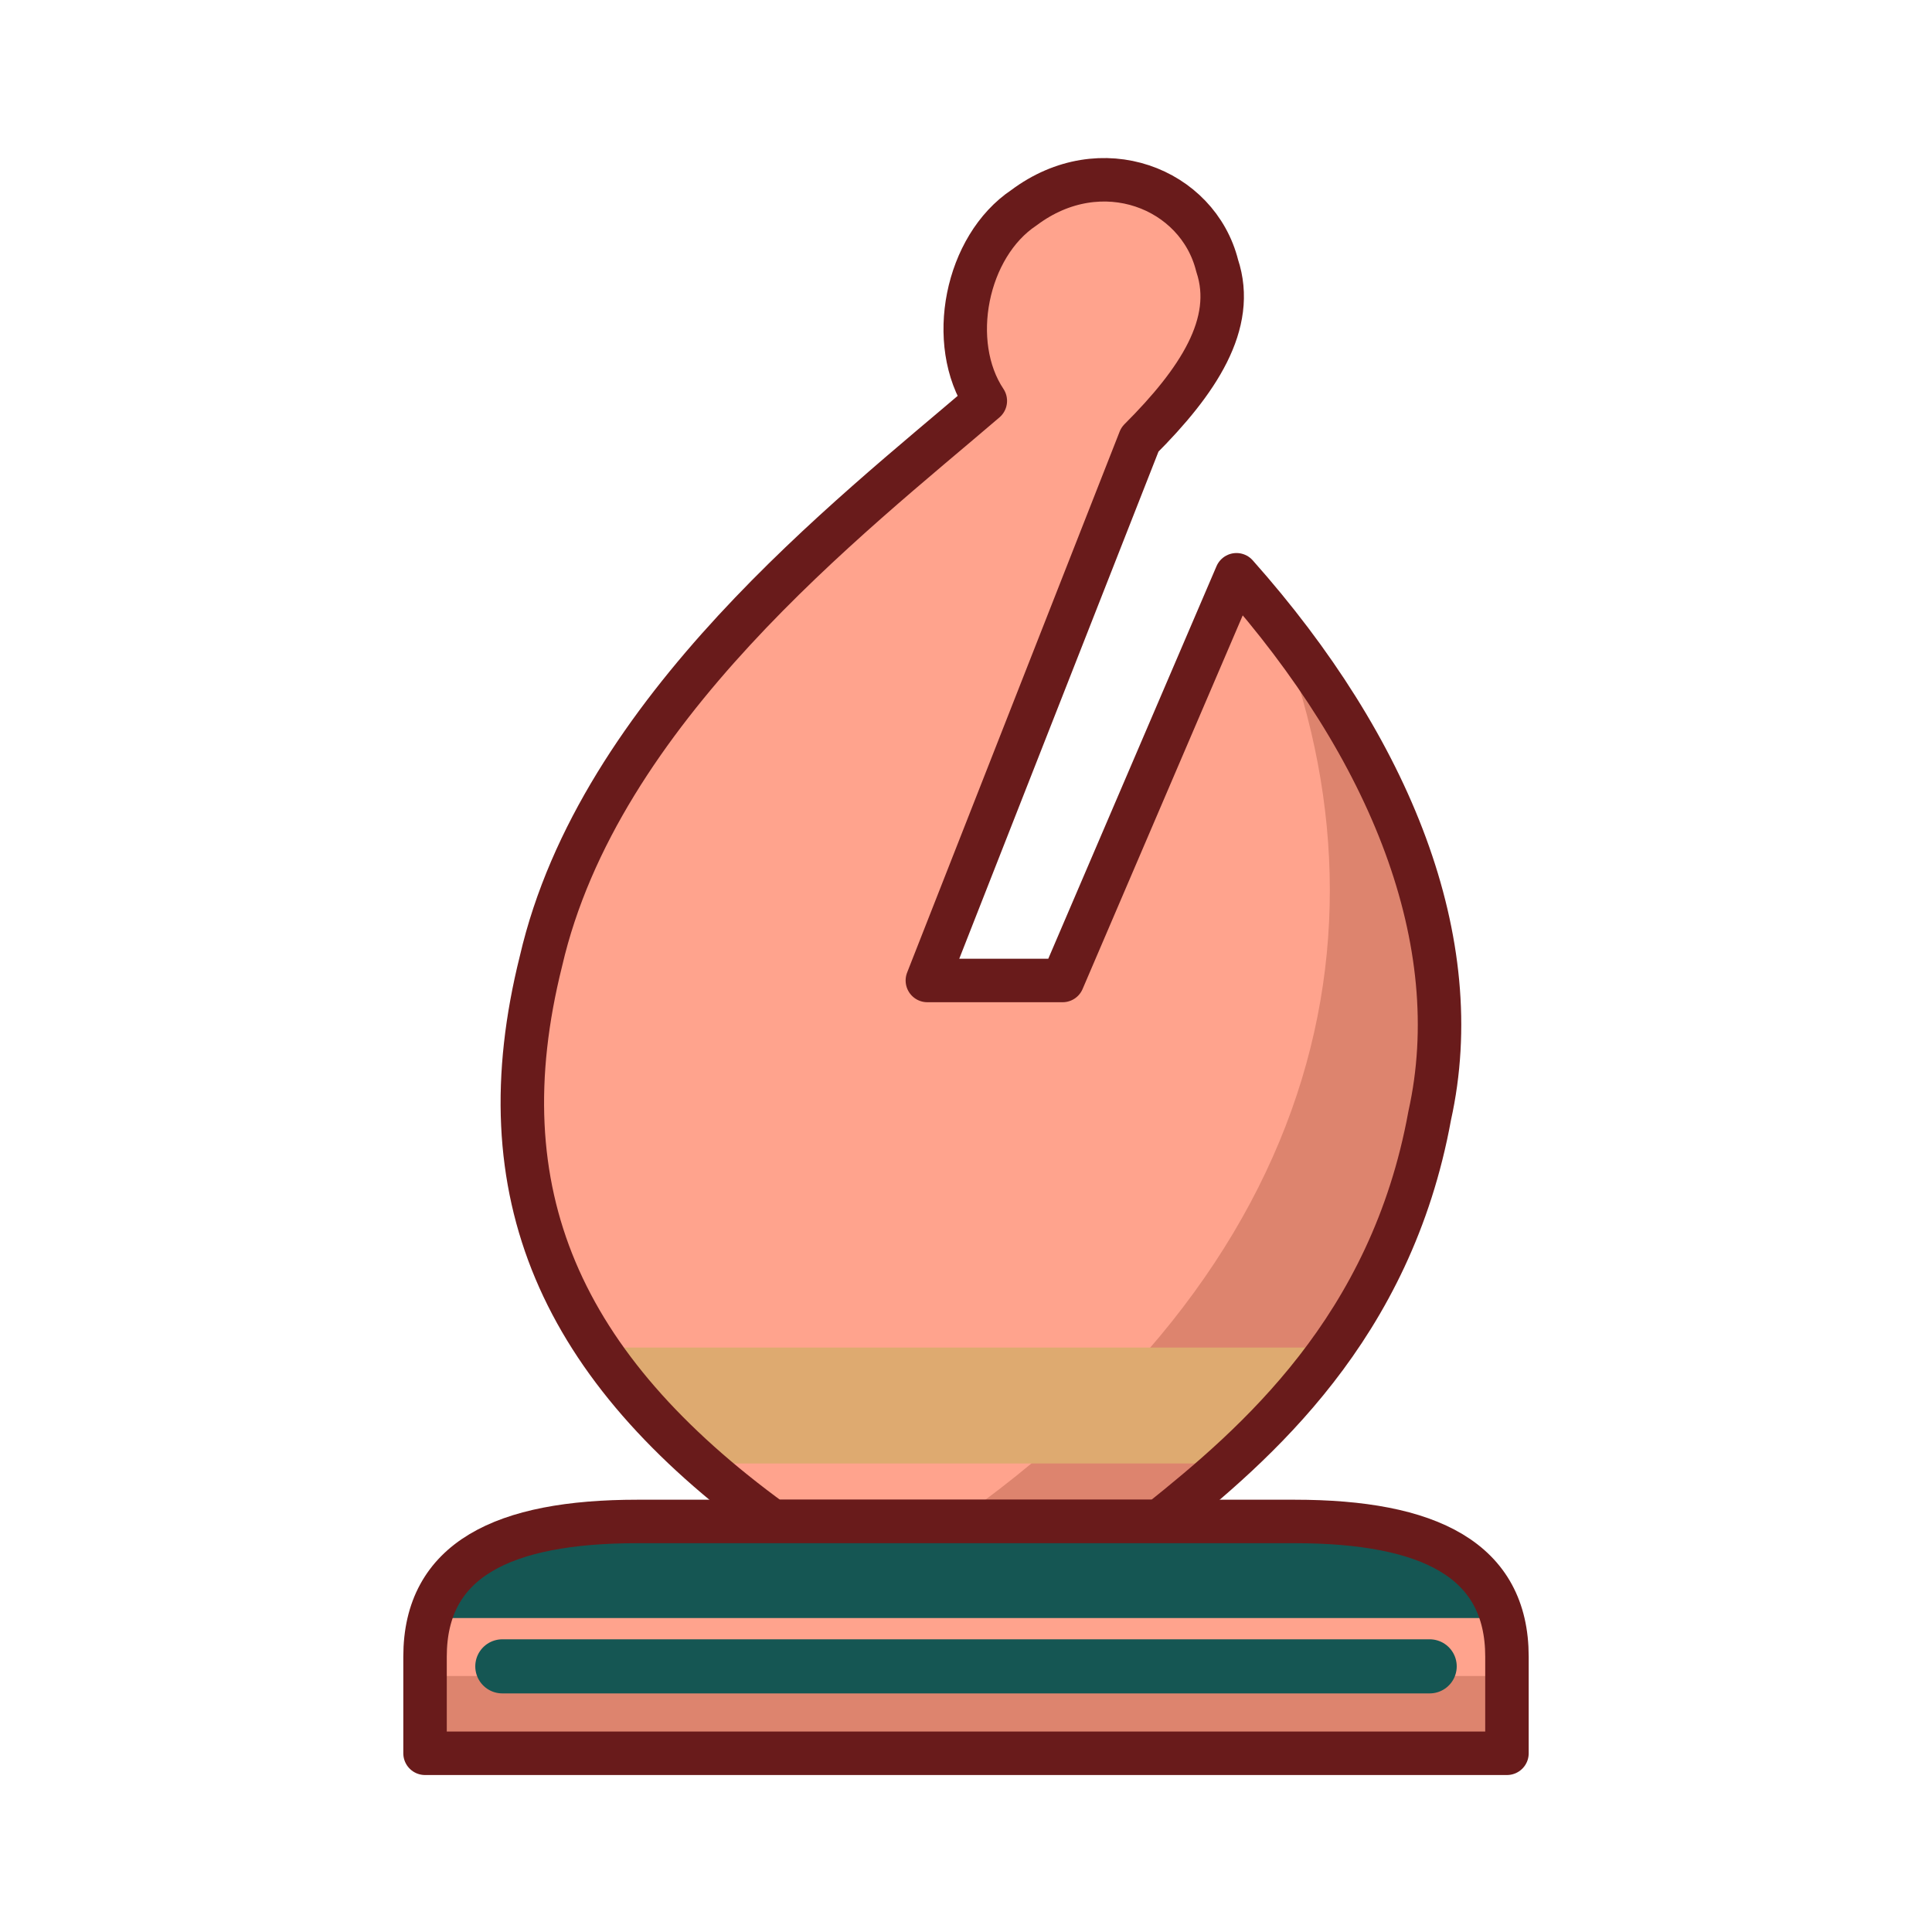
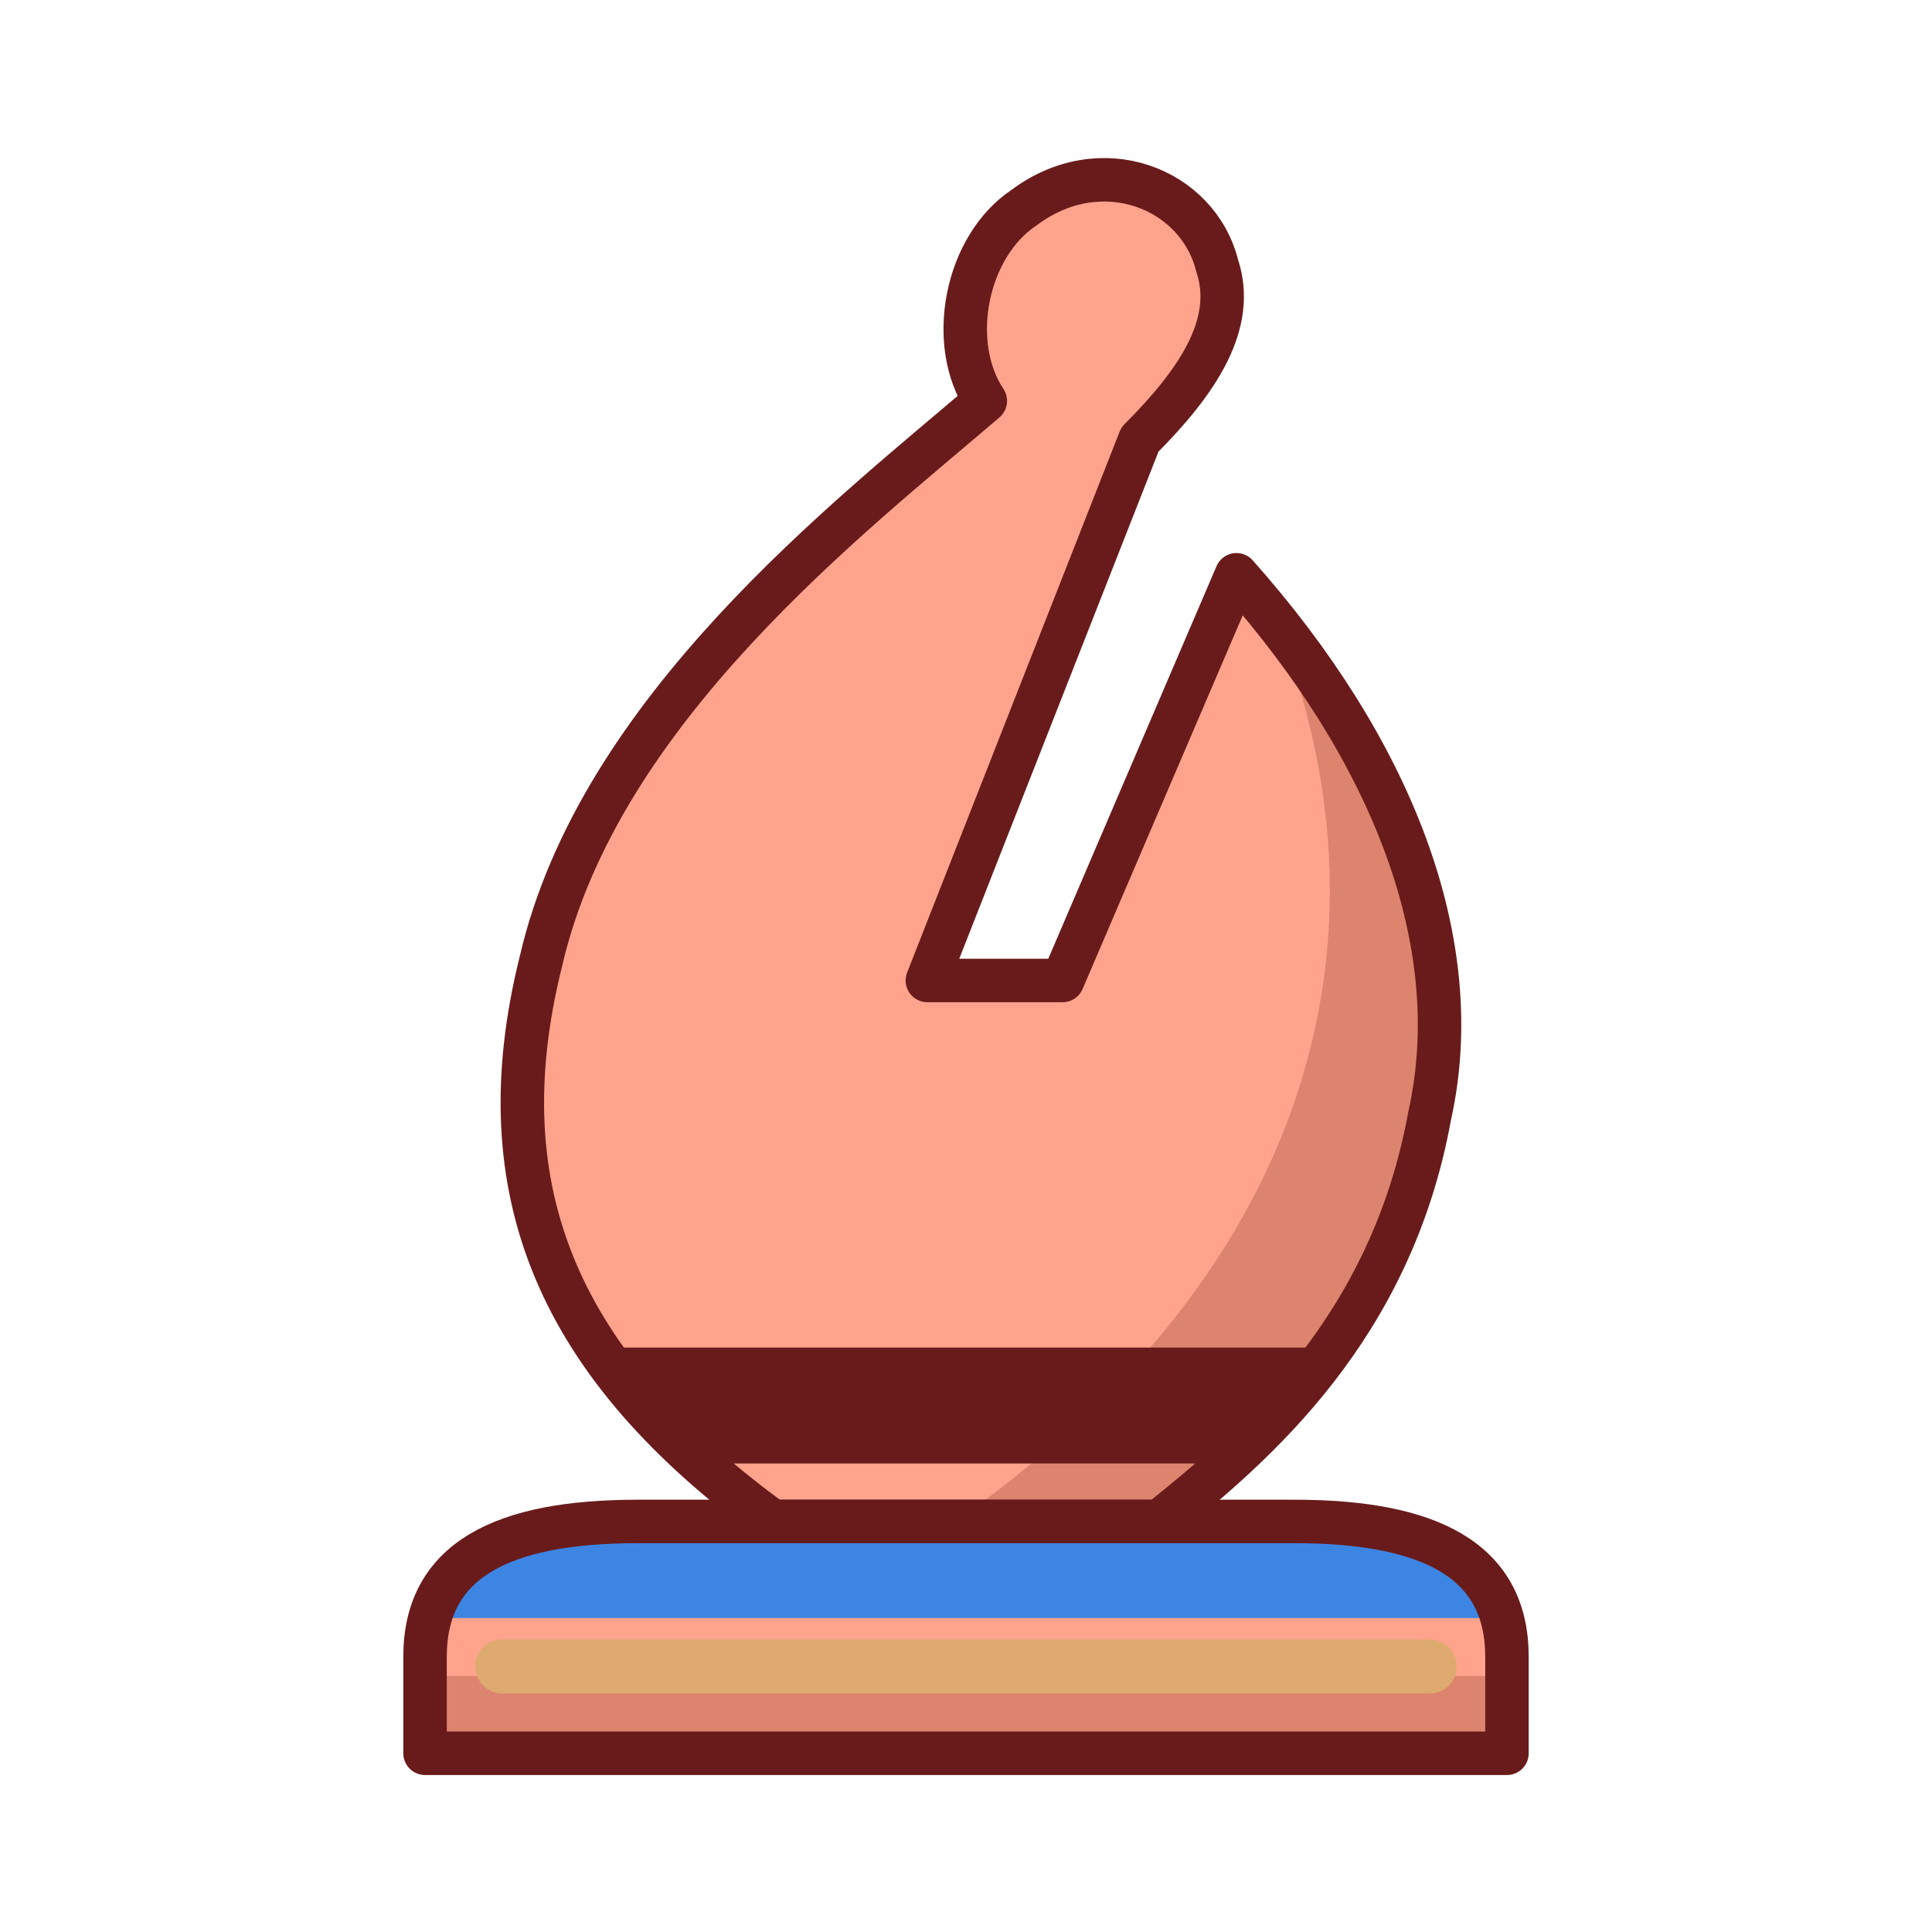
<svg xmlns="http://www.w3.org/2000/svg" viewBox="0 -1.75 100 100">
  <g fill="#FFA38D" stroke="#691B1B" stroke-width="2.25" stroke-linejoin="round" stroke-linecap="round">
    <path d="M40 77 C29 69 25 60 28 48 C31 35 44 25 51 19 C49 16 50 11 53 9 C57 6 62 8 63 12 C64 15 62 18 59 21 L48 49 H55 L64 28 C72 37 76 47 74 56 C72 67 65 73 60 77 Z" fill="#FFA38D" stroke="none" fill-rule="evenodd" />
    <defs>
      <clipPath id="s6">
        <path d="M40 77 C29 69 25 60 28 48 C31 35 44 25 51 19 C49 16 50 11 53 9 C57 6 62 8 63 12 C64 15 62 18 59 21 L48 49 H55 L64 28 C72 37 76 47 74 56 C72 67 65 73 60 77 Z" clip-rule="evenodd" />
      </clipPath>
    </defs>
    <path d="M65 28 C77 40 79 57 67 70 L59 78 H48 C69 64 73 45 65 28 Z" fill="#DD846E" stroke="none" clip-path="url(#s6)" />
    <g stroke="none" clip-path="url(#s6)">
-       <path d="M10 68 H90 V74 H10 Z" fill="#DEAA70" />
-       <path d="M10 78 H90 V82 H10 Z" fill="#155653" />
+       <path d="M10 68 H90 V74 H10 Z" fill="#691B1B" />
+       <path d="M10 78 H90 V82 H10 Z" fill="#3D85E3" />
    </g>
    <path d="M40 77 C29 69 25 60 28 48 C31 35 44 25 51 19 C49 16 50 11 53 9 C57 6 62 8 63 12 C64 15 62 18 59 21 L48 49 H55 L64 28 C72 37 76 47 74 56 C72 67 65 73 60 77 Z" fill="none" />
    <path d="M22 89 V84 C22 79 26 77 33 77 H67 C74 77 78 79 78 84 V89 Z" fill="#FFA38D" stroke="none" fill-rule="evenodd" />
    <defs>
      <clipPath id="s7">
        <path d="M22 89 V84 C22 79 26 77 33 77 H67 C74 77 78 79 78 84 V89 Z" clip-rule="evenodd" />
      </clipPath>
    </defs>
    <path d="M21 85 H79 V90 H21 Z" fill="#DD846E" stroke="none" clip-path="url(#s7)" />
    <g stroke="none" clip-path="url(#s7)">
-       <path d="M10 68 H90 V74 H10 Z" fill="#DEAA70" />
-       <path d="M10 78 H90 V82 H10 Z" fill="#155653" />
+       <path d="M10 68 H90 V74 H10 Z" fill="#691B1B" />
+       <path d="M10 78 H90 V82 H10 Z" fill="#3D85E3" />
    </g>
    <path d="M22 89 V84 C22 79 26 77 33 77 H67 C74 77 78 79 78 84 V89 Z" fill="none" />
-     <path d="M26 84.5 H74" fill="none" stroke="#155653" stroke-width="2.8" stroke-linecap="round" />
+     <path d="M26 84.5 H74" fill="none" stroke="#DEAA70" stroke-width="2.8" stroke-linecap="round" />
  </g>
</svg>
